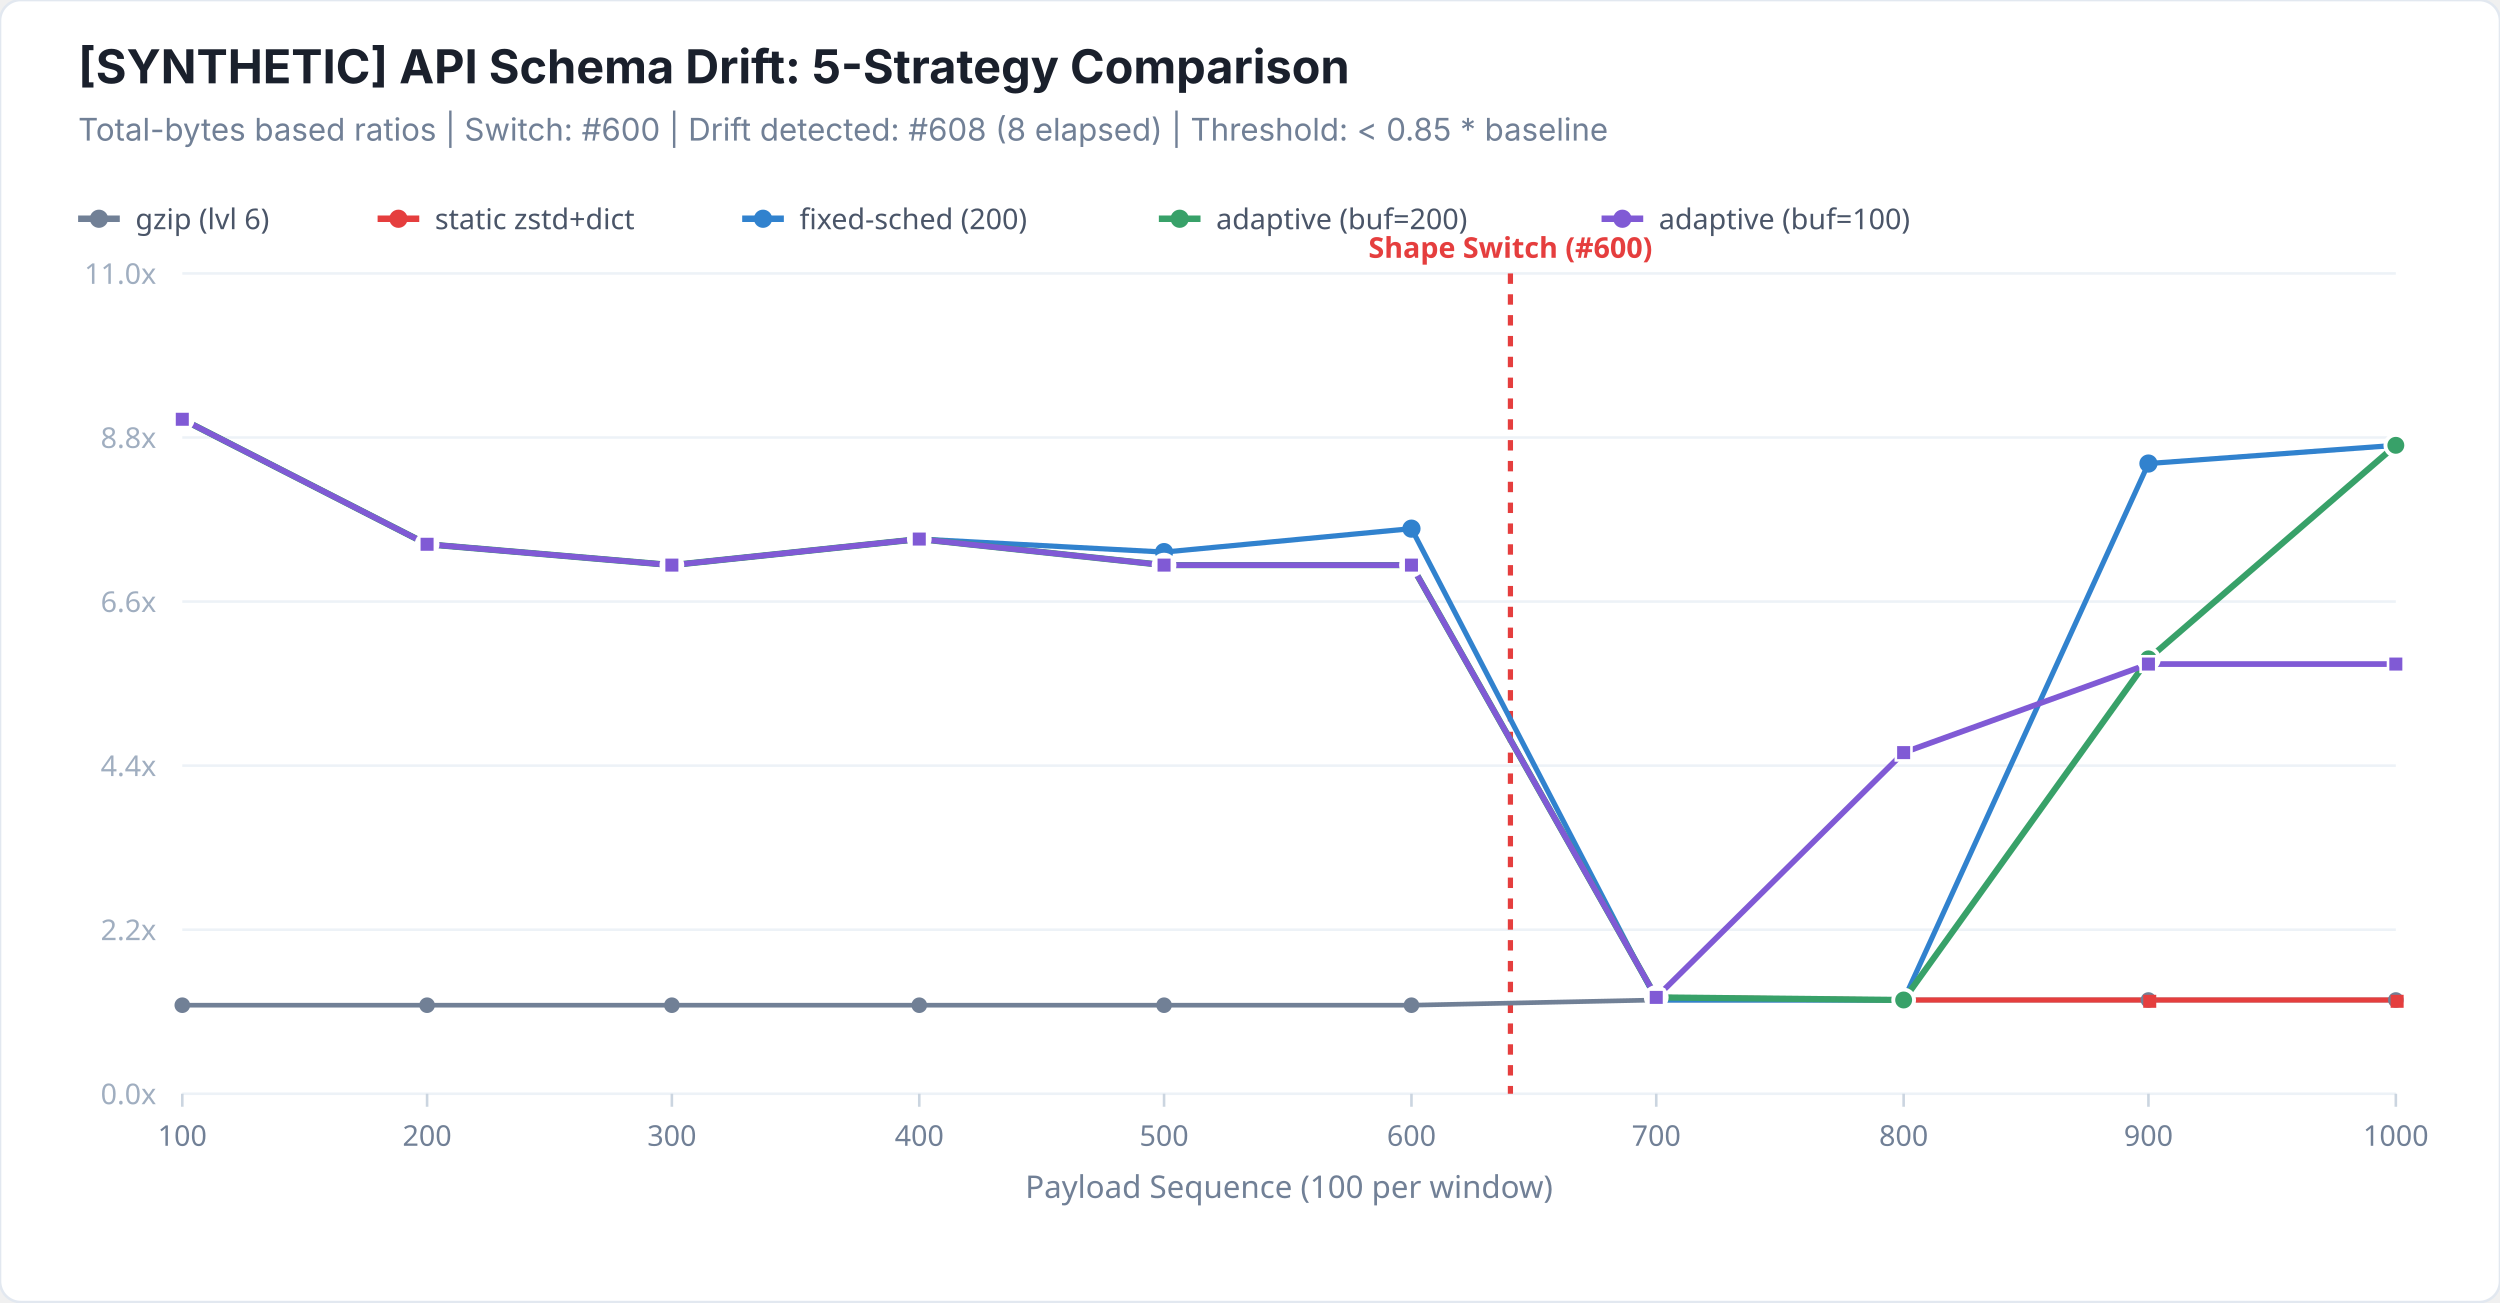
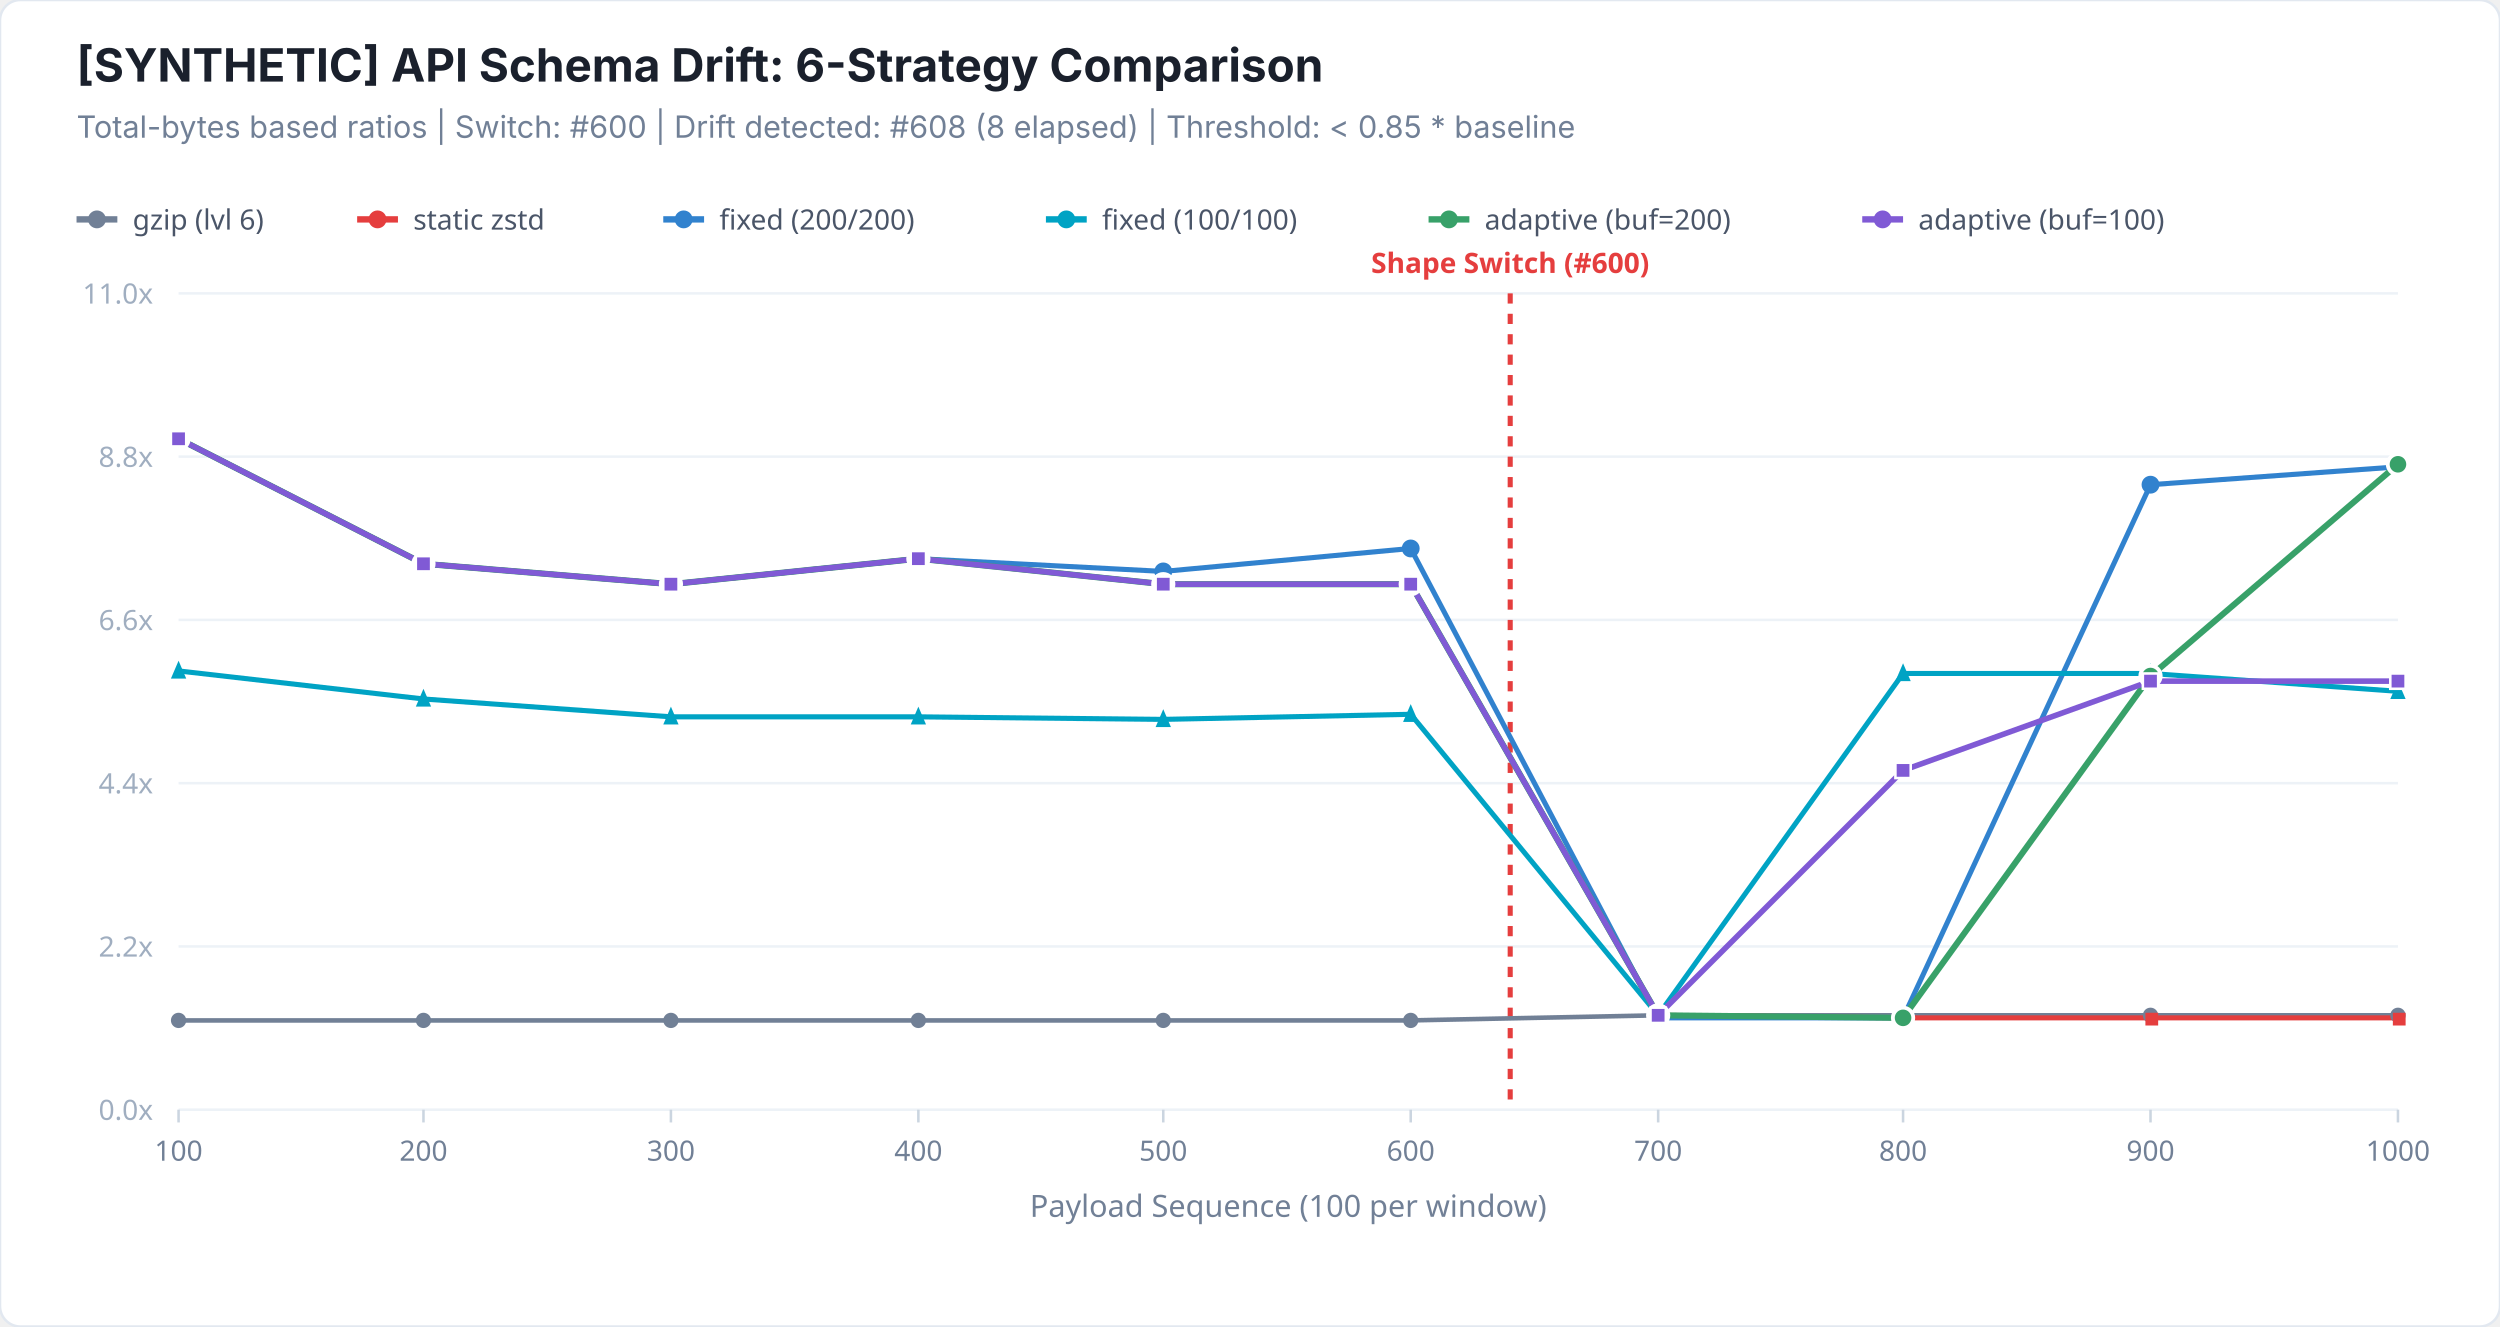
- <svg xmlns="http://www.w3.org/2000/svg" width="960" height="500" viewBox="0 0 960 500">
+ <svg xmlns="http://www.w3.org/2000/svg" width="980" height="520" viewBox="0 0 980 520">
  <rect width="100%" height="100%" fill="#ffffff" rx="8" />
  <rect width="100%" height="100%" fill="none" stroke="#e2e8f0" stroke-width="1" rx="8" />
-   <text x="30" y="32" font-family="system-ui, -apple-system, sans-serif" font-size="18" font-weight="bold" fill="#1a202c">[SYNTHETIC] API Schema Drift: 5-Strategy Comparison</text>
+   <text x="30" y="32" font-family="system-ui, -apple-system, sans-serif" font-size="18" font-weight="bold" fill="#1a202c">[SYNTHETIC] API Schema Drift: 6-Strategy Comparison</text>
  <text x="30" y="54" font-family="system-ui, -apple-system, sans-serif" font-size="12" fill="#718096">Total-bytes based ratios | Switch: #600 | Drift detected: #608 (8 elapsed) | Threshold: &lt; 0.85 * baseline</text>
-   <line x1="30" y1="84" x2="46" y2="84" stroke="#718096" stroke-width="2.5" />
-   <circle cx="38" cy="84" r="3.5" fill="#718096" />
-   <text x="52" y="88" font-family="system-ui, sans-serif" font-size="11" fill="#4a5568">gzip (lvl 6)</text>
-   <line x1="145" y1="84" x2="161" y2="84" stroke="#e53e3e" stroke-width="2.5" />
-   <circle cx="153" cy="84" r="3.5" fill="#e53e3e" />
-   <text x="167" y="88" font-family="system-ui, sans-serif" font-size="11" fill="#4a5568">static zstd+dict</text>
-   <line x1="285" y1="84" x2="301" y2="84" stroke="#3182ce" stroke-width="2.5" />
-   <circle cx="293" cy="84" r="3.5" fill="#3182ce" />
-   <text x="307" y="88" font-family="system-ui, sans-serif" font-size="11" fill="#4a5568">fixed-sched (200)</text>
-   <line x1="445" y1="84" x2="461" y2="84" stroke="#38a169" stroke-width="2.5" />
-   <circle cx="453" cy="84" r="3.5" fill="#38a169" />
-   <text x="467" y="88" font-family="system-ui, sans-serif" font-size="11" fill="#4a5568">adaptive (buf=200)</text>
-   <line x1="615" y1="84" x2="631" y2="84" stroke="#805ad5" stroke-width="2.5" />
-   <circle cx="623" cy="84" r="3.5" fill="#805ad5" />
-   <text x="637" y="88" font-family="system-ui, sans-serif" font-size="11" fill="#4a5568">adaptive (buf=100)</text>
-   <line x1="70" y1="420" x2="920" y2="420" stroke="#edf2f7" stroke-width="1" />
-   <text x="60" y="424" font-family="system-ui, sans-serif" font-size="11" fill="#a0aec0" text-anchor="end">0.0x</text>
-   <line x1="70" y1="357" x2="920" y2="357" stroke="#edf2f7" stroke-width="1" />
-   <text x="60" y="361" font-family="system-ui, sans-serif" font-size="11" fill="#a0aec0" text-anchor="end">2.2x</text>
-   <line x1="70" y1="294" x2="920" y2="294" stroke="#edf2f7" stroke-width="1" />
-   <text x="60" y="298" font-family="system-ui, sans-serif" font-size="11" fill="#a0aec0" text-anchor="end">4.4x</text>
-   <line x1="70" y1="231" x2="920" y2="231" stroke="#edf2f7" stroke-width="1" />
-   <text x="60" y="235" font-family="system-ui, sans-serif" font-size="11" fill="#a0aec0" text-anchor="end">6.6x</text>
-   <line x1="70" y1="168" x2="920" y2="168" stroke="#edf2f7" stroke-width="1" />
-   <text x="60" y="172" font-family="system-ui, sans-serif" font-size="11" fill="#a0aec0" text-anchor="end">8.8x</text>
-   <line x1="70" y1="105" x2="920" y2="105" stroke="#edf2f7" stroke-width="1" />
-   <text x="60" y="109" font-family="system-ui, sans-serif" font-size="11" fill="#a0aec0" text-anchor="end">11.0x</text>
-   <line x1="580" y1="105" x2="580" y2="420" stroke="#e53e3e" stroke-width="2" stroke-dasharray="4,4" />
-   <text x="580" y="99" font-family="system-ui, sans-serif" font-size="11" font-weight="600" fill="#e53e3e" text-anchor="middle">Shape Switch (#600)</text>
-   <line x1="70" y1="420" x2="70" y2="425" stroke="#cbd5e0" stroke-width="1" />
-   <text x="70" y="440" font-family="system-ui, sans-serif" font-size="11" fill="#718096" text-anchor="middle">100</text>
-   <line x1="164" y1="420" x2="164" y2="425" stroke="#cbd5e0" stroke-width="1" />
-   <text x="164" y="440" font-family="system-ui, sans-serif" font-size="11" fill="#718096" text-anchor="middle">200</text>
-   <line x1="258" y1="420" x2="258" y2="425" stroke="#cbd5e0" stroke-width="1" />
-   <text x="258" y="440" font-family="system-ui, sans-serif" font-size="11" fill="#718096" text-anchor="middle">300</text>
-   <line x1="353" y1="420" x2="353" y2="425" stroke="#cbd5e0" stroke-width="1" />
-   <text x="353" y="440" font-family="system-ui, sans-serif" font-size="11" fill="#718096" text-anchor="middle">400</text>
-   <line x1="447" y1="420" x2="447" y2="425" stroke="#cbd5e0" stroke-width="1" />
-   <text x="447" y="440" font-family="system-ui, sans-serif" font-size="11" fill="#718096" text-anchor="middle">500</text>
-   <line x1="542" y1="420" x2="542" y2="425" stroke="#cbd5e0" stroke-width="1" />
-   <text x="542" y="440" font-family="system-ui, sans-serif" font-size="11" fill="#718096" text-anchor="middle">600</text>
-   <line x1="636" y1="420" x2="636" y2="425" stroke="#cbd5e0" stroke-width="1" />
-   <text x="636" y="440" font-family="system-ui, sans-serif" font-size="11" fill="#718096" text-anchor="middle">700</text>
-   <line x1="731" y1="420" x2="731" y2="425" stroke="#cbd5e0" stroke-width="1" />
-   <text x="731" y="440" font-family="system-ui, sans-serif" font-size="11" fill="#718096" text-anchor="middle">800</text>
-   <line x1="825" y1="420" x2="825" y2="425" stroke="#cbd5e0" stroke-width="1" />
-   <text x="825" y="440" font-family="system-ui, sans-serif" font-size="11" fill="#718096" text-anchor="middle">900</text>
-   <line x1="920" y1="420" x2="920" y2="425" stroke="#cbd5e0" stroke-width="1" />
-   <text x="920" y="440" font-family="system-ui, sans-serif" font-size="11" fill="#718096" text-anchor="middle">1000</text>
-   <polyline fill="none" stroke="#718096" stroke-width="1.8" stroke-linecap="round" stroke-linejoin="round" points="70,386 164,386 258,386 353,386 447,386 542,386 636,384 731,384 825,384 920,384" />
-   <polyline fill="none" stroke="#e53e3e" stroke-width="2.0" stroke-linecap="round" stroke-linejoin="round" points="70,161 164,209 258,217 353,207 447,217 542,217 636,383 731,384 825,384 920,384" />
-   <polyline fill="none" stroke="#3182ce" stroke-width="2.0" stroke-linecap="round" stroke-linejoin="round" points="70,161 164,209 258,217 353,207 447,212 542,203 636,384 731,384 825,178 920,171" />
-   <polyline fill="none" stroke="#38a169" stroke-width="2.4" stroke-linecap="round" stroke-linejoin="round" points="70,161 164,209 258,217 353,207 447,217 542,217 636,383 731,384 825,253 920,171" />
-   <polyline fill="none" stroke="#805ad5" stroke-width="2.2" stroke-linecap="round" stroke-linejoin="round" points="70,161 164,209 258,217 353,207 447,217 542,217 636,383 731,289 825,255 920,255" />
-   <circle cx="70" cy="386" r="3" fill="#718096" />
-   <circle cx="164" cy="386" r="3" fill="#718096" />
-   <circle cx="258" cy="386" r="3" fill="#718096" />
-   <circle cx="353" cy="386" r="3" fill="#718096" />
-   <circle cx="447" cy="386" r="3" fill="#718096" />
-   <circle cx="542" cy="386" r="3" fill="#718096" />
-   <circle cx="636" cy="384" r="3" fill="#718096" />
-   <circle cx="731" cy="384" r="3" fill="#718096" />
-   <circle cx="825" cy="384" r="3" fill="#718096" />
-   <circle cx="920" cy="384" r="3" fill="#718096" />
-   <rect x="68" y="159" width="5" height="5" fill="#e53e3e" />
-   <rect x="162" y="207" width="5" height="5" fill="#e53e3e" />
-   <rect x="256" y="215" width="5" height="5" fill="#e53e3e" />
-   <rect x="351" y="205" width="5" height="5" fill="#e53e3e" />
-   <rect x="445" y="215" width="5" height="5" fill="#e53e3e" />
-   <rect x="540" y="215" width="5" height="5" fill="#e53e3e" />
-   <rect x="634" y="381" width="5" height="5" fill="#e53e3e" />
-   <rect x="729" y="382" width="5" height="5" fill="#e53e3e" />
-   <rect x="823" y="382" width="5" height="5" fill="#e53e3e" />
-   <rect x="918" y="382" width="5" height="5" fill="#e53e3e" />
-   <circle cx="70" cy="161" r="3.5" fill="#3182ce" />
-   <circle cx="164" cy="209" r="3.5" fill="#3182ce" />
-   <circle cx="258" cy="217" r="3.5" fill="#3182ce" />
-   <circle cx="353" cy="207" r="3.5" fill="#3182ce" />
-   <circle cx="447" cy="212" r="3.5" fill="#3182ce" />
-   <circle cx="542" cy="203" r="3.5" fill="#3182ce" />
-   <circle cx="636" cy="384" r="3.5" fill="#3182ce" />
-   <circle cx="731" cy="384" r="3.5" fill="#3182ce" />
-   <circle cx="825" cy="178" r="3.5" fill="#3182ce" />
-   <circle cx="920" cy="171" r="3.5" fill="#3182ce" />
-   <circle cx="70" cy="161" r="4" fill="#38a169" stroke="#ffffff" stroke-width="1.5" />
-   <circle cx="164" cy="209" r="4" fill="#38a169" stroke="#ffffff" stroke-width="1.5" />
-   <circle cx="258" cy="217" r="4" fill="#38a169" stroke="#ffffff" stroke-width="1.5" />
-   <circle cx="353" cy="207" r="4" fill="#38a169" stroke="#ffffff" stroke-width="1.5" />
-   <circle cx="447" cy="217" r="4" fill="#38a169" stroke="#ffffff" stroke-width="1.5" />
-   <circle cx="542" cy="217" r="4" fill="#38a169" stroke="#ffffff" stroke-width="1.5" />
-   <circle cx="636" cy="383" r="4" fill="#38a169" stroke="#ffffff" stroke-width="1.5" />
-   <circle cx="731" cy="384" r="4" fill="#38a169" stroke="#ffffff" stroke-width="1.5" />
-   <circle cx="825" cy="253" r="4" fill="#38a169" stroke="#ffffff" stroke-width="1.5" />
-   <circle cx="920" cy="171" r="4" fill="#38a169" stroke="#ffffff" stroke-width="1.5" />
-   <rect x="67" y="158" width="6" height="6" fill="#805ad5" stroke="#ffffff" stroke-width="1" />
-   <rect x="161" y="206" width="6" height="6" fill="#805ad5" stroke="#ffffff" stroke-width="1" />
-   <rect x="255" y="214" width="6" height="6" fill="#805ad5" stroke="#ffffff" stroke-width="1" />
-   <rect x="350" y="204" width="6" height="6" fill="#805ad5" stroke="#ffffff" stroke-width="1" />
-   <rect x="444" y="214" width="6" height="6" fill="#805ad5" stroke="#ffffff" stroke-width="1" />
-   <rect x="539" y="214" width="6" height="6" fill="#805ad5" stroke="#ffffff" stroke-width="1" />
-   <rect x="633" y="380" width="6" height="6" fill="#805ad5" stroke="#ffffff" stroke-width="1" />
-   <rect x="728" y="286" width="6" height="6" fill="#805ad5" stroke="#ffffff" stroke-width="1" />
-   <rect x="822" y="252" width="6" height="6" fill="#805ad5" stroke="#ffffff" stroke-width="1" />
-   <rect x="917" y="252" width="6" height="6" fill="#805ad5" stroke="#ffffff" stroke-width="1" />
-   <text x="495" y="460" font-family="system-ui, sans-serif" font-size="12" fill="#718096" text-anchor="middle">Payload Sequence (100 per window)</text>
+   <line x1="30" y1="86" x2="46" y2="86" stroke="#718096" stroke-width="2.5" />
+   <circle cx="38" cy="86" r="3.5" fill="#718096" />
+   <text x="52" y="90" font-family="system-ui, sans-serif" font-size="11" fill="#4a5568">gzip (lvl 6)</text>
+   <line x1="140" y1="86" x2="156" y2="86" stroke="#e53e3e" stroke-width="2.5" />
+   <circle cx="148" cy="86" r="3.5" fill="#e53e3e" />
+   <text x="162" y="90" font-family="system-ui, sans-serif" font-size="11" fill="#4a5568">static zstd</text>
+   <line x1="260" y1="86" x2="276" y2="86" stroke="#3182ce" stroke-width="2.5" />
+   <circle cx="268" cy="86" r="3.5" fill="#3182ce" />
+   <text x="282" y="90" font-family="system-ui, sans-serif" font-size="11" fill="#4a5568">fixed (200/200)</text>
+   <line x1="410" y1="86" x2="426" y2="86" stroke="#00a3c4" stroke-width="2.5" />
+   <circle cx="418" cy="86" r="3.5" fill="#00a3c4" />
+   <text x="432" y="90" font-family="system-ui, sans-serif" font-size="11" fill="#4a5568">fixed (100/100)</text>
+   <line x1="560" y1="86" x2="576" y2="86" stroke="#38a169" stroke-width="2.5" />
+   <circle cx="568" cy="86" r="3.5" fill="#38a169" />
+   <text x="582" y="90" font-family="system-ui, sans-serif" font-size="11" fill="#4a5568">adaptive (buf=200)</text>
+   <line x1="730" y1="86" x2="746" y2="86" stroke="#805ad5" stroke-width="2.5" />
+   <circle cx="738" cy="86" r="3.5" fill="#805ad5" />
+   <text x="752" y="90" font-family="system-ui, sans-serif" font-size="11" fill="#4a5568">adaptive (buf=100)</text>
+   <line x1="70" y1="435" x2="940" y2="435" stroke="#edf2f7" stroke-width="1" />
+   <text x="60" y="439" font-family="system-ui, sans-serif" font-size="11" fill="#a0aec0" text-anchor="end">0.0x</text>
+   <line x1="70" y1="371" x2="940" y2="371" stroke="#edf2f7" stroke-width="1" />
+   <text x="60" y="375" font-family="system-ui, sans-serif" font-size="11" fill="#a0aec0" text-anchor="end">2.2x</text>
+   <line x1="70" y1="307" x2="940" y2="307" stroke="#edf2f7" stroke-width="1" />
+   <text x="60" y="311" font-family="system-ui, sans-serif" font-size="11" fill="#a0aec0" text-anchor="end">4.4x</text>
+   <line x1="70" y1="243" x2="940" y2="243" stroke="#edf2f7" stroke-width="1" />
+   <text x="60" y="247" font-family="system-ui, sans-serif" font-size="11" fill="#a0aec0" text-anchor="end">6.6x</text>
+   <line x1="70" y1="179" x2="940" y2="179" stroke="#edf2f7" stroke-width="1" />
+   <text x="60" y="183" font-family="system-ui, sans-serif" font-size="11" fill="#a0aec0" text-anchor="end">8.8x</text>
+   <line x1="70" y1="115" x2="940" y2="115" stroke="#edf2f7" stroke-width="1" />
+   <text x="60" y="119" font-family="system-ui, sans-serif" font-size="11" fill="#a0aec0" text-anchor="end">11.0x</text>
+   <line x1="592" y1="115" x2="592" y2="435" stroke="#e53e3e" stroke-width="2" stroke-dasharray="4,4" />
+   <text x="592" y="107" font-family="system-ui, sans-serif" font-size="11" font-weight="600" fill="#e53e3e" text-anchor="middle">Shape Switch (#600)</text>
+   <line x1="70" y1="435" x2="70" y2="440" stroke="#cbd5e0" stroke-width="1" />
+   <text x="70" y="455" font-family="system-ui, sans-serif" font-size="11" fill="#718096" text-anchor="middle">100</text>
+   <line x1="166" y1="435" x2="166" y2="440" stroke="#cbd5e0" stroke-width="1" />
+   <text x="166" y="455" font-family="system-ui, sans-serif" font-size="11" fill="#718096" text-anchor="middle">200</text>
+   <line x1="263" y1="435" x2="263" y2="440" stroke="#cbd5e0" stroke-width="1" />
+   <text x="263" y="455" font-family="system-ui, sans-serif" font-size="11" fill="#718096" text-anchor="middle">300</text>
+   <line x1="360" y1="435" x2="360" y2="440" stroke="#cbd5e0" stroke-width="1" />
+   <text x="360" y="455" font-family="system-ui, sans-serif" font-size="11" fill="#718096" text-anchor="middle">400</text>
+   <line x1="456" y1="435" x2="456" y2="440" stroke="#cbd5e0" stroke-width="1" />
+   <text x="456" y="455" font-family="system-ui, sans-serif" font-size="11" fill="#718096" text-anchor="middle">500</text>
+   <line x1="553" y1="435" x2="553" y2="440" stroke="#cbd5e0" stroke-width="1" />
+   <text x="553" y="455" font-family="system-ui, sans-serif" font-size="11" fill="#718096" text-anchor="middle">600</text>
+   <line x1="650" y1="435" x2="650" y2="440" stroke="#cbd5e0" stroke-width="1" />
+   <text x="650" y="455" font-family="system-ui, sans-serif" font-size="11" fill="#718096" text-anchor="middle">700</text>
+   <line x1="746" y1="435" x2="746" y2="440" stroke="#cbd5e0" stroke-width="1" />
+   <text x="746" y="455" font-family="system-ui, sans-serif" font-size="11" fill="#718096" text-anchor="middle">800</text>
+   <line x1="843" y1="435" x2="843" y2="440" stroke="#cbd5e0" stroke-width="1" />
+   <text x="843" y="455" font-family="system-ui, sans-serif" font-size="11" fill="#718096" text-anchor="middle">900</text>
+   <line x1="940" y1="435" x2="940" y2="440" stroke="#cbd5e0" stroke-width="1" />
+   <text x="940" y="455" font-family="system-ui, sans-serif" font-size="11" fill="#718096" text-anchor="middle">1000</text>
+   <polyline fill="none" stroke="#718096" stroke-width="1.8" stroke-linecap="round" stroke-linejoin="round" points="70,400 166,400 263,400 360,400 456,400 553,400 650,398 746,398 843,398 940,398" />
+   <polyline fill="none" stroke="#e53e3e" stroke-width="2.0" stroke-linecap="round" stroke-linejoin="round" points="70,172 166,221 263,229 360,219 456,229 553,229 650,398 746,399 843,399 940,399" />
+   <polyline fill="none" stroke="#3182ce" stroke-width="2.0" stroke-linecap="round" stroke-linejoin="round" points="70,172 166,221 263,229 360,219 456,224 553,215 650,399 746,399 843,190 940,183" />
+   <polyline fill="none" stroke="#00a3c4" stroke-width="2.0" stroke-linecap="round" stroke-linejoin="round" points="70,263 166,274 263,281 360,281 456,282 553,280 650,398 746,264 843,264 940,271" />
+   <polyline fill="none" stroke="#38a169" stroke-width="2.4" stroke-linecap="round" stroke-linejoin="round" points="70,172 166,221 263,229 360,219 456,229 553,229 650,398 746,399 843,265 940,182" />
+   <polyline fill="none" stroke="#805ad5" stroke-width="2.2" stroke-linecap="round" stroke-linejoin="round" points="70,172 166,221 263,229 360,219 456,229 553,229 650,398 746,302 843,267 940,267" />
+   <circle cx="70" cy="400" r="3" fill="#718096" />
+   <circle cx="166" cy="400" r="3" fill="#718096" />
+   <circle cx="263" cy="400" r="3" fill="#718096" />
+   <circle cx="360" cy="400" r="3" fill="#718096" />
+   <circle cx="456" cy="400" r="3" fill="#718096" />
+   <circle cx="553" cy="400" r="3" fill="#718096" />
+   <circle cx="650" cy="398" r="3" fill="#718096" />
+   <circle cx="746" cy="398" r="3" fill="#718096" />
+   <circle cx="843" cy="398" r="3" fill="#718096" />
+   <circle cx="940" cy="398" r="3" fill="#718096" />
+   <rect x="68" y="170" width="5" height="5" fill="#e53e3e" />
+   <rect x="164" y="219" width="5" height="5" fill="#e53e3e" />
+   <rect x="261" y="227" width="5" height="5" fill="#e53e3e" />
+   <rect x="358" y="217" width="5" height="5" fill="#e53e3e" />
+   <rect x="454" y="227" width="5" height="5" fill="#e53e3e" />
+   <rect x="551" y="227" width="5" height="5" fill="#e53e3e" />
+   <rect x="648" y="396" width="5" height="5" fill="#e53e3e" />
+   <rect x="744" y="397" width="5" height="5" fill="#e53e3e" />
+   <rect x="841" y="397" width="5" height="5" fill="#e53e3e" />
+   <rect x="938" y="397" width="5" height="5" fill="#e53e3e" />
+   <circle cx="70" cy="172" r="3.5" fill="#3182ce" />
+   <circle cx="166" cy="221" r="3.5" fill="#3182ce" />
+   <circle cx="263" cy="229" r="3.5" fill="#3182ce" />
+   <circle cx="360" cy="219" r="3.5" fill="#3182ce" />
+   <circle cx="456" cy="224" r="3.5" fill="#3182ce" />
+   <circle cx="553" cy="215" r="3.5" fill="#3182ce" />
+   <circle cx="650" cy="399" r="3.5" fill="#3182ce" />
+   <circle cx="746" cy="399" r="3.5" fill="#3182ce" />
+   <circle cx="843" cy="190" r="3.5" fill="#3182ce" />
+   <circle cx="940" cy="183" r="3.5" fill="#3182ce" />
+   <polygon points="70,259 67,266 73,266" fill="#00a3c4" />
+   <polygon points="166,270 163,277 169,277" fill="#00a3c4" />
+   <polygon points="263,277 260,284 266,284" fill="#00a3c4" />
+   <polygon points="360,277 357,284 363,284" fill="#00a3c4" />
+   <polygon points="456,278 453,285 459,285" fill="#00a3c4" />
+   <polygon points="553,276 550,283 556,283" fill="#00a3c4" />
+   <polygon points="650,394 647,401 653,401" fill="#00a3c4" />
+   <polygon points="746,260 743,267 749,267" fill="#00a3c4" />
+   <polygon points="843,260 840,267 846,267" fill="#00a3c4" />
+   <polygon points="940,267 937,274 943,274" fill="#00a3c4" />
+   <circle cx="70" cy="172" r="4" fill="#38a169" stroke="#ffffff" stroke-width="1.5" />
+   <circle cx="166" cy="221" r="4" fill="#38a169" stroke="#ffffff" stroke-width="1.5" />
+   <circle cx="263" cy="229" r="4" fill="#38a169" stroke="#ffffff" stroke-width="1.5" />
+   <circle cx="360" cy="219" r="4" fill="#38a169" stroke="#ffffff" stroke-width="1.5" />
+   <circle cx="456" cy="229" r="4" fill="#38a169" stroke="#ffffff" stroke-width="1.5" />
+   <circle cx="553" cy="229" r="4" fill="#38a169" stroke="#ffffff" stroke-width="1.5" />
+   <circle cx="650" cy="398" r="4" fill="#38a169" stroke="#ffffff" stroke-width="1.5" />
+   <circle cx="746" cy="399" r="4" fill="#38a169" stroke="#ffffff" stroke-width="1.5" />
+   <circle cx="843" cy="265" r="4" fill="#38a169" stroke="#ffffff" stroke-width="1.5" />
+   <circle cx="940" cy="182" r="4" fill="#38a169" stroke="#ffffff" stroke-width="1.5" />
+   <rect x="67" y="169" width="6" height="6" fill="#805ad5" stroke="#ffffff" stroke-width="1" />
+   <rect x="163" y="218" width="6" height="6" fill="#805ad5" stroke="#ffffff" stroke-width="1" />
+   <rect x="260" y="226" width="6" height="6" fill="#805ad5" stroke="#ffffff" stroke-width="1" />
+   <rect x="357" y="216" width="6" height="6" fill="#805ad5" stroke="#ffffff" stroke-width="1" />
+   <rect x="453" y="226" width="6" height="6" fill="#805ad5" stroke="#ffffff" stroke-width="1" />
+   <rect x="550" y="226" width="6" height="6" fill="#805ad5" stroke="#ffffff" stroke-width="1" />
+   <rect x="647" y="395" width="6" height="6" fill="#805ad5" stroke="#ffffff" stroke-width="1" />
+   <rect x="743" y="299" width="6" height="6" fill="#805ad5" stroke="#ffffff" stroke-width="1" />
+   <rect x="840" y="264" width="6" height="6" fill="#805ad5" stroke="#ffffff" stroke-width="1" />
+   <rect x="937" y="264" width="6" height="6" fill="#805ad5" stroke="#ffffff" stroke-width="1" />
+   <text x="505" y="477" font-family="system-ui, sans-serif" font-size="12" fill="#718096" text-anchor="middle">Payload Sequence (100 per window)</text>
</svg>
